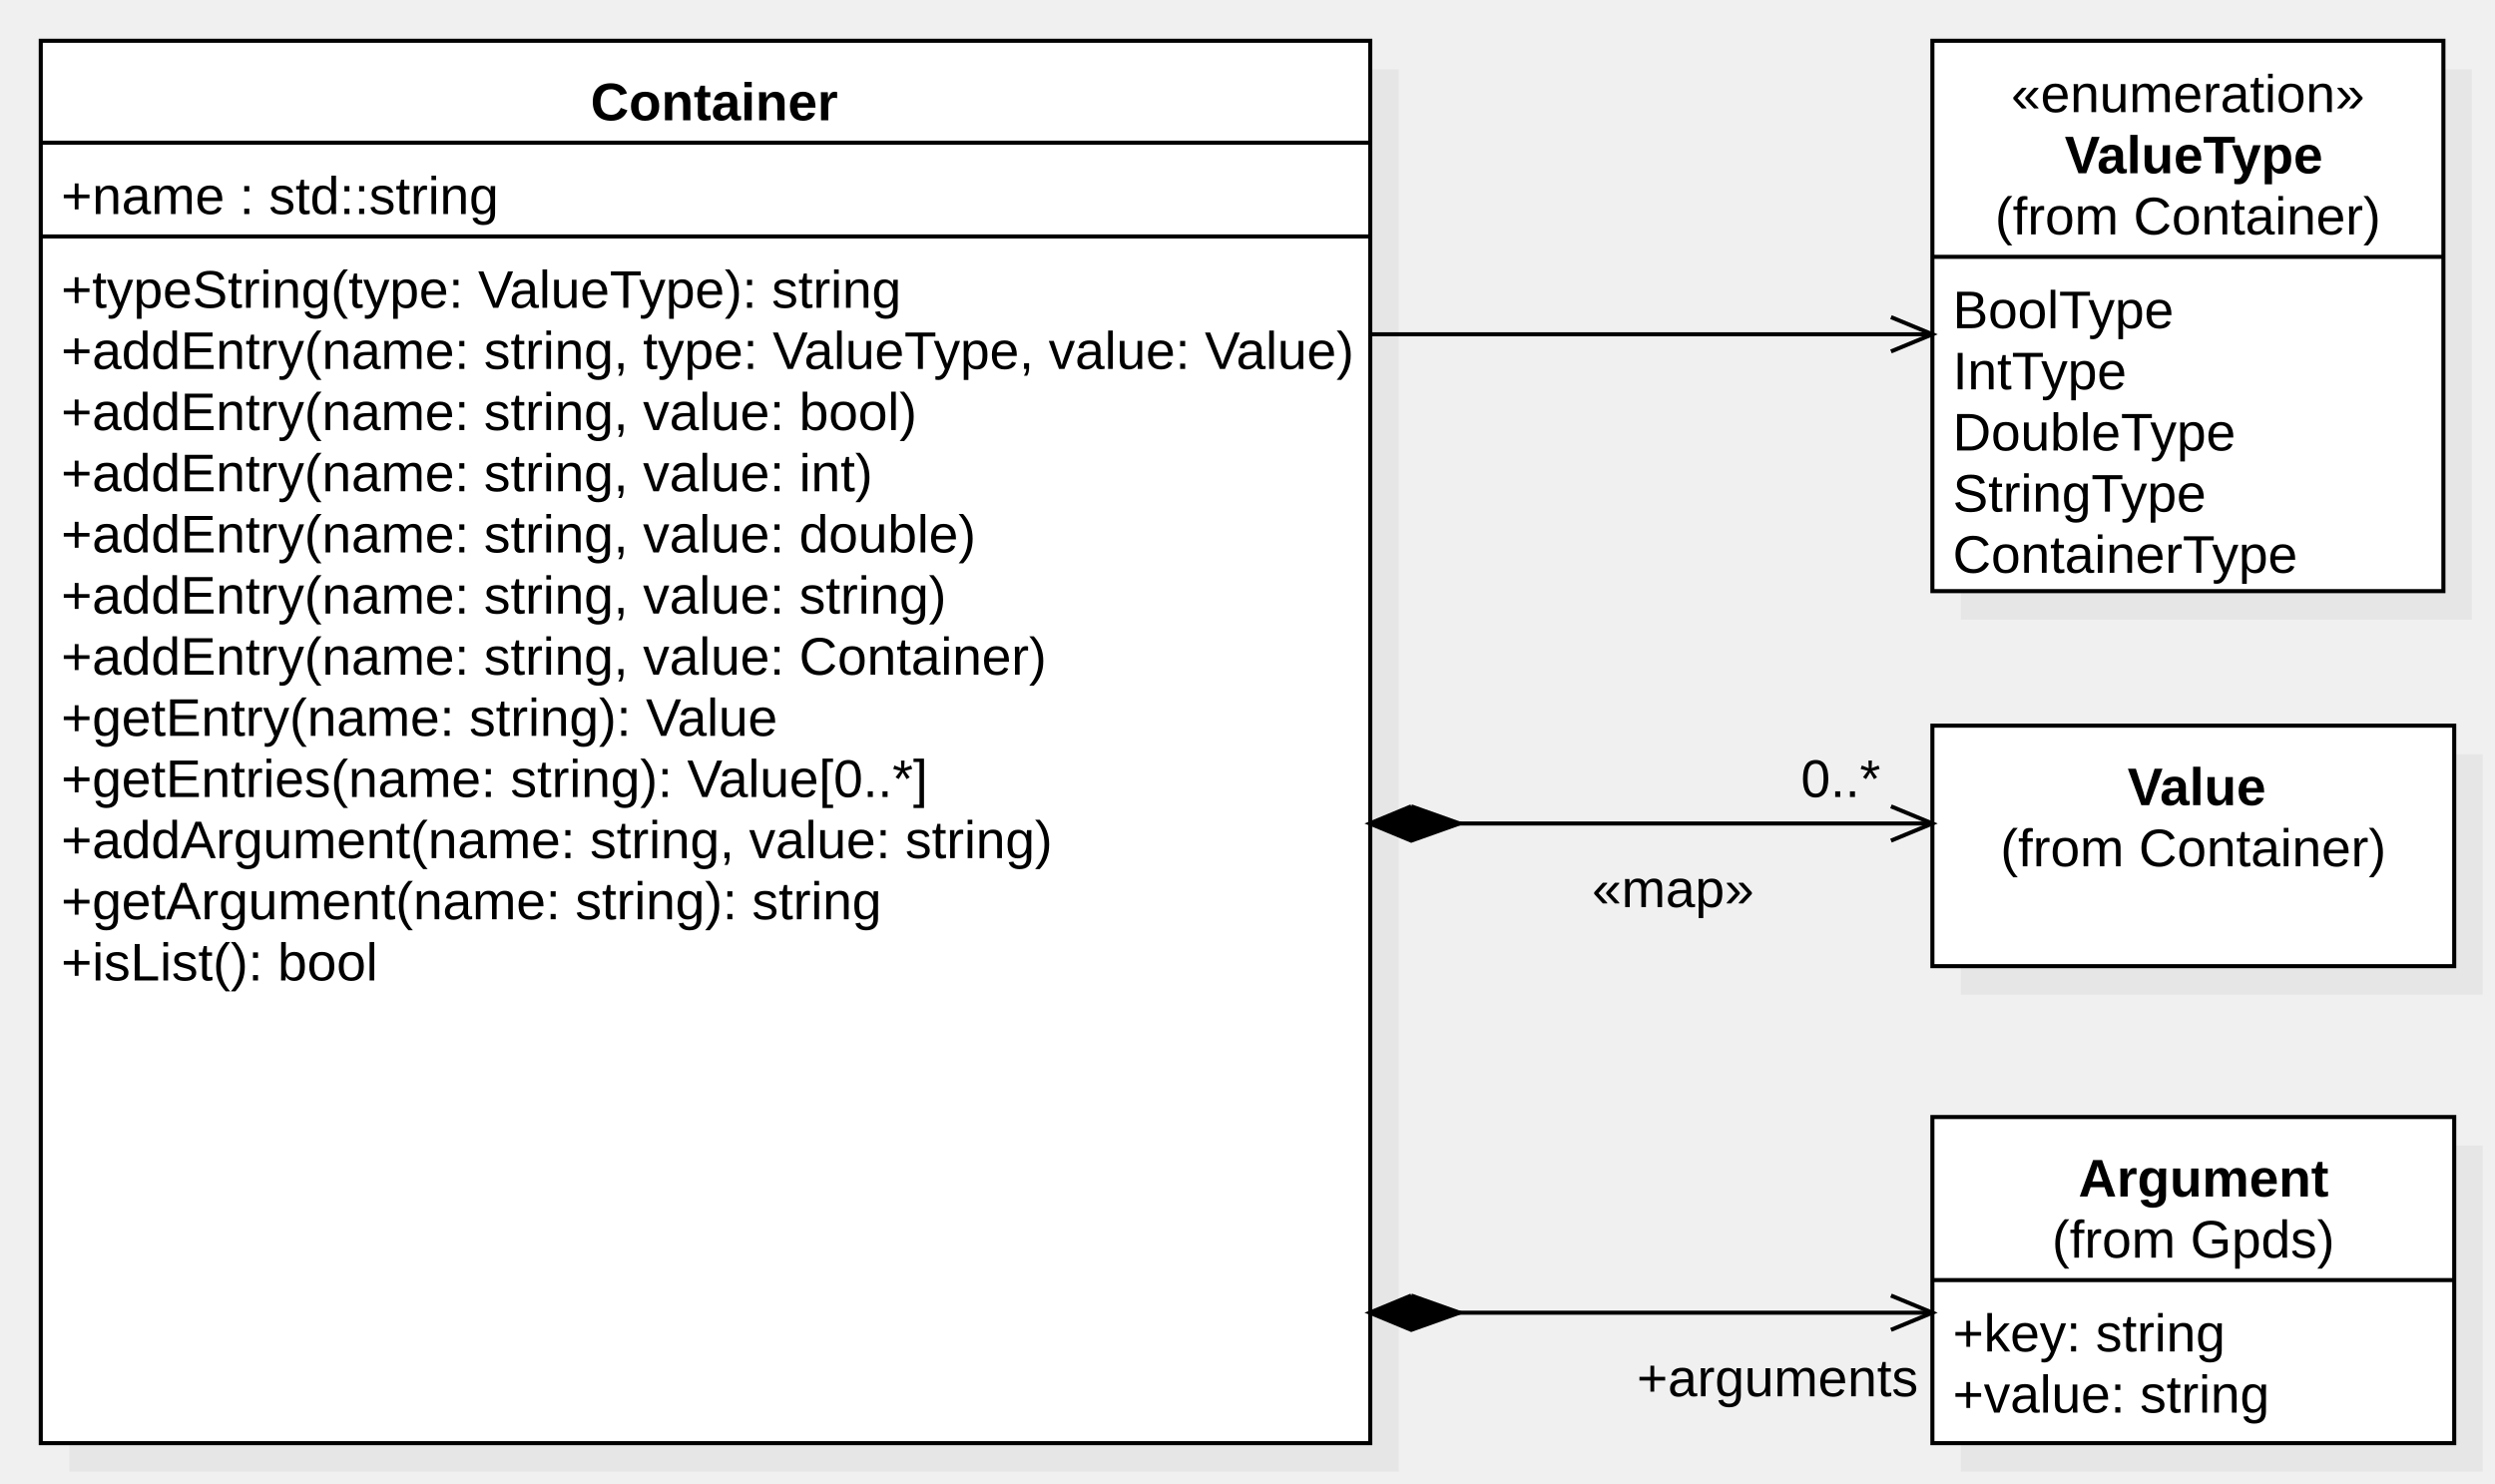
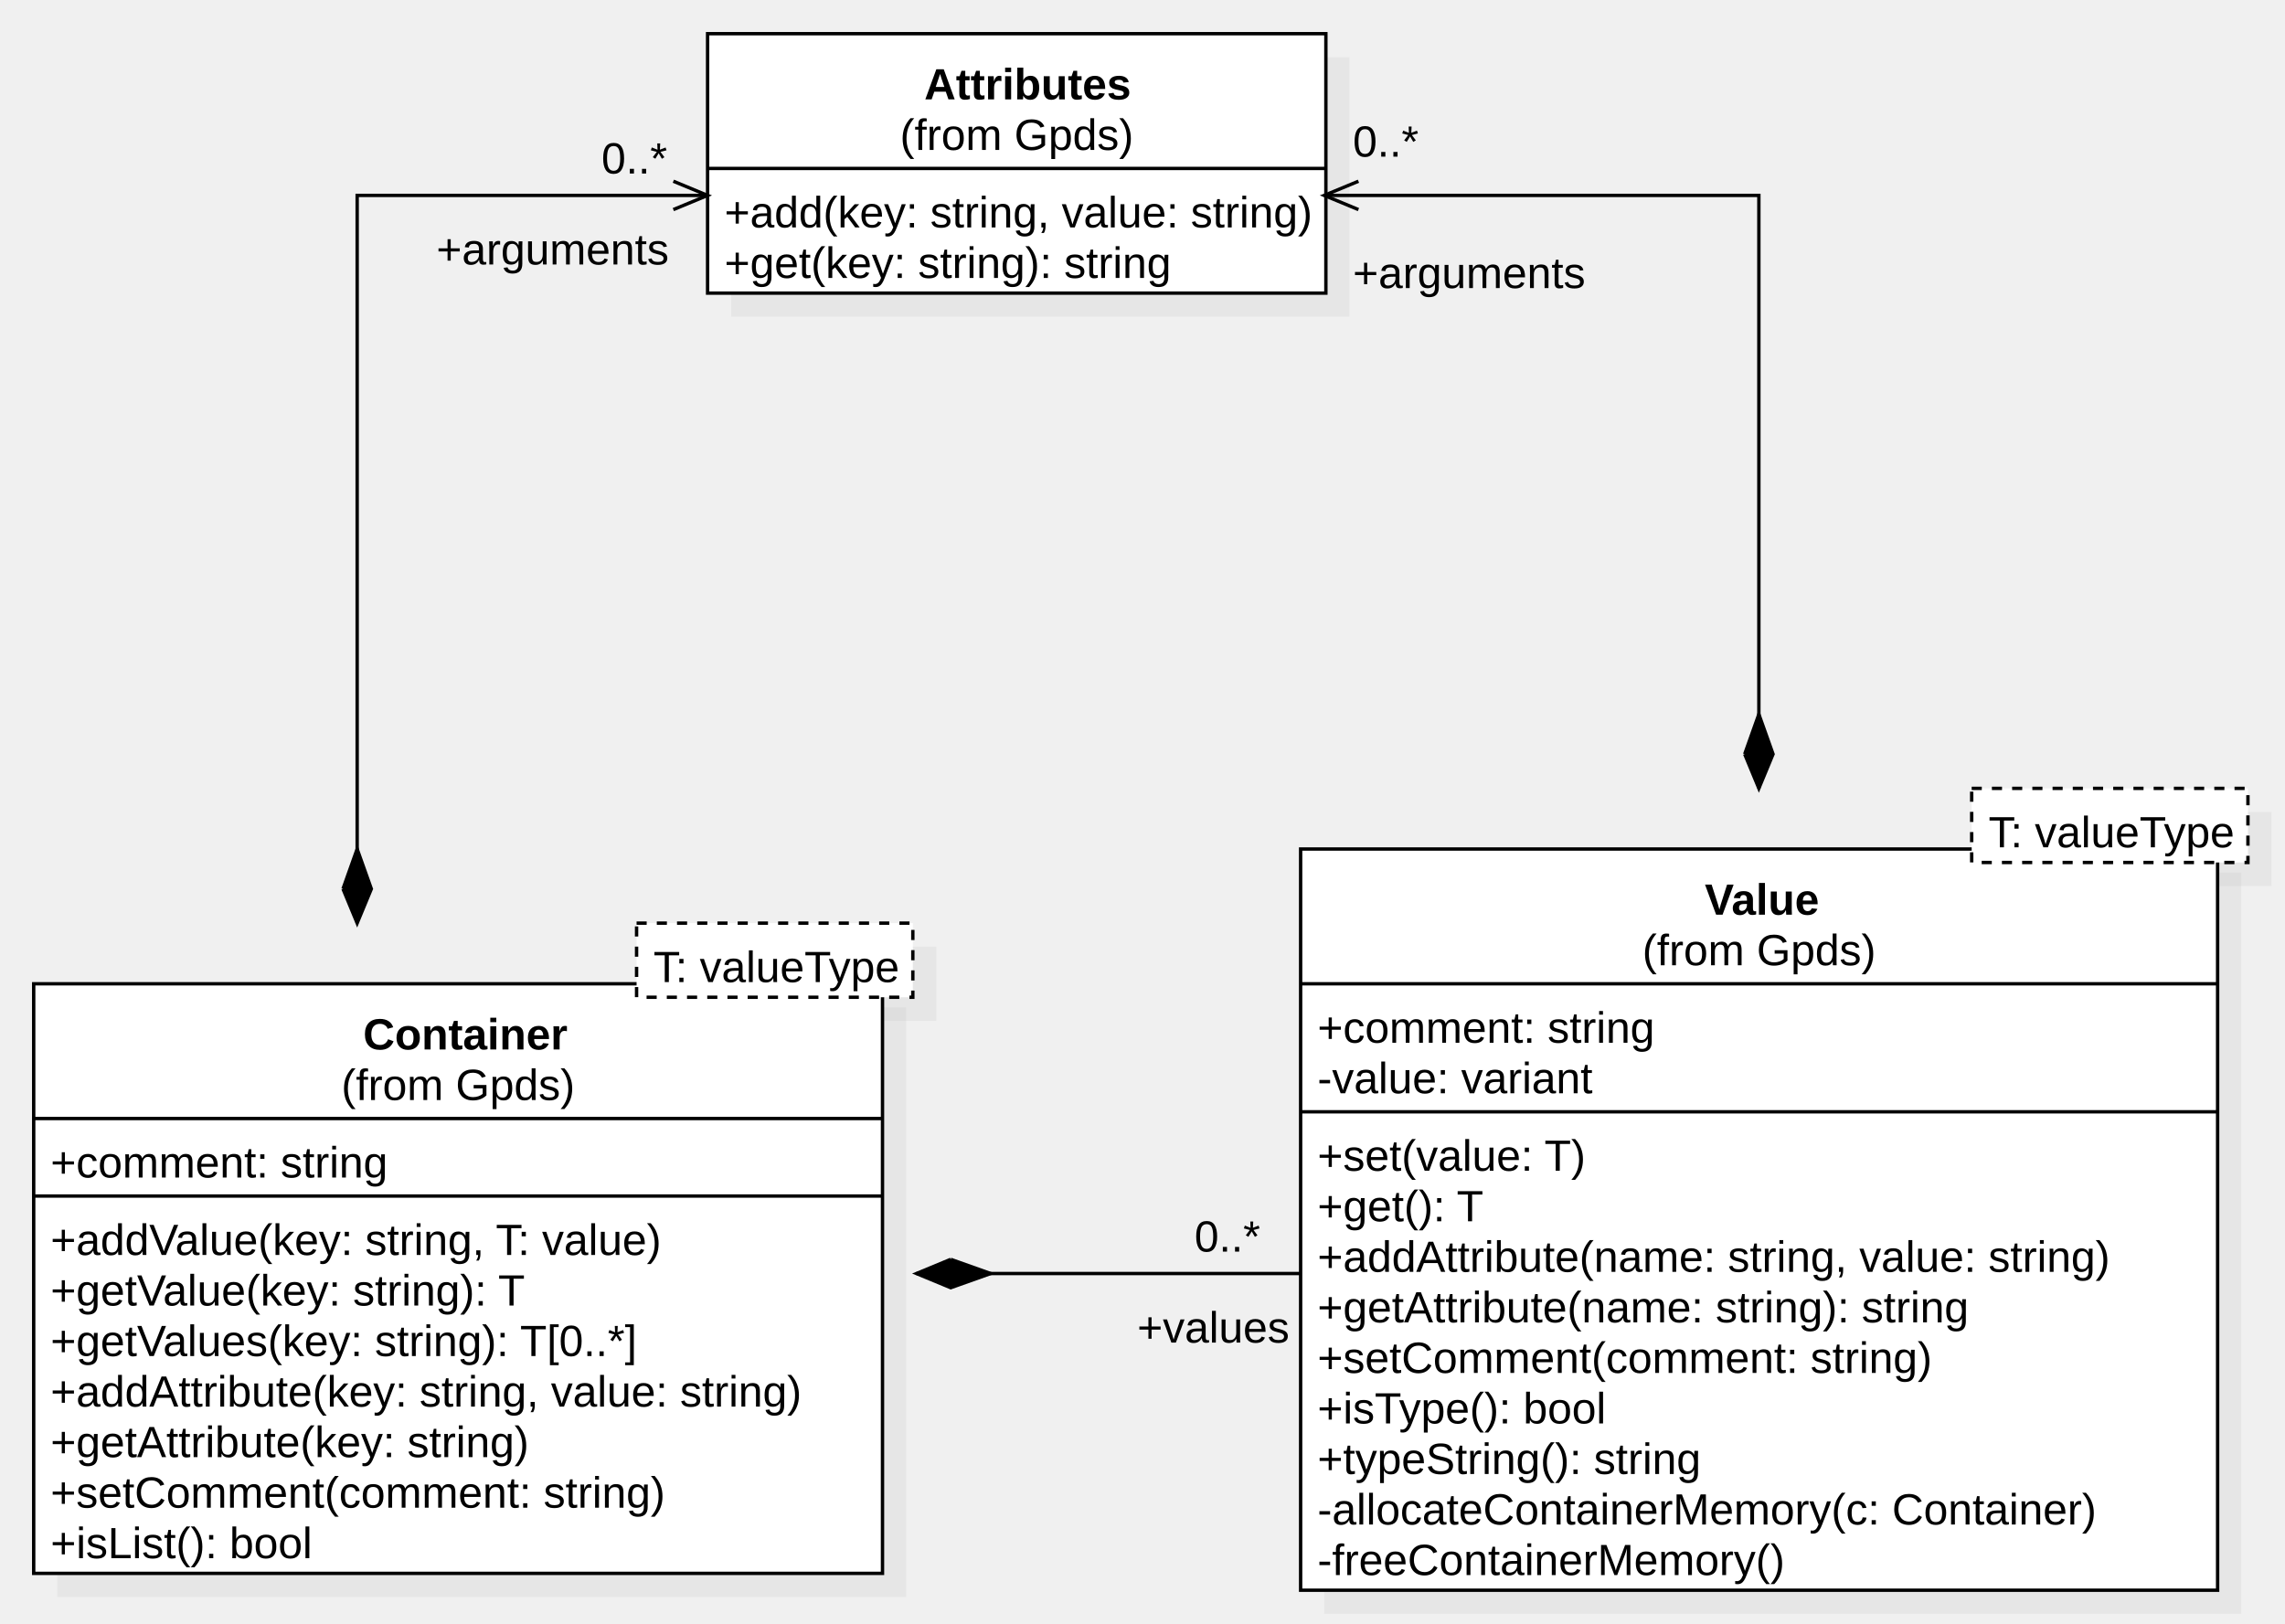
- <svg xmlns="http://www.w3.org/2000/svg" version="1.1" width="612" height="364">
+ <svg xmlns="http://www.w3.org/2000/svg" version="1.1" width="678.147" height="482">
  <defs />
  <g>
-     <g transform="translate(-617,-373) scale(1,1)">
-       <rect fill="#C0C0C0" stroke="none" x="634" y="390" width="326.11" height="344" opacity="0.2" />
-     </g>
-     <g transform="translate(-617,-373) scale(1,1)">
-       <rect fill="#ffffff" stroke="none" x="627" y="383" width="326.11" height="344" />
-     </g>
-     <g transform="translate(-617,-373) scale(1,1)">
-       <path fill="none" stroke="#000000" d="M 627 383 L 953.11 383 L 953.11 727 L 627 727 L 627 383 Z Z" stroke-miterlimit="10" />
-     </g>
-     <g transform="translate(-617,-373) scale(1,1)">
-       <path fill="none" stroke="#000000" d="M 627 408 L 953.11 408" stroke-miterlimit="10" />
-     </g>
-     <g transform="translate(-617,-373) scale(1,1)">
-       <path fill="none" stroke="#000000" d="M 627 431 L 953.11 431" stroke-miterlimit="10" />
-     </g>
-     <g transform="translate(-617,-373) scale(1,1)">
-       <g>
-         <path fill="none" stroke="none" />
-         <text fill="#000000" stroke="none" font-family="Arial" font-size="13px" font-style="normal" font-weight="bold" text-decoration="none" x="761.871" y="402.5">Container</text>
-       </g>
-     </g>
-     <g transform="translate(-617,-373) scale(1,1)">
-       <g>
-         <path fill="none" stroke="none" />
-         <text fill="#000000" stroke="none" font-family="Arial" font-size="13px" font-style="normal" font-weight="normal" text-decoration="none" x="632" y="425.5">+name : std::string</text>
-       </g>
-     </g>
-     <g transform="translate(-617,-373) scale(1,1)">
-       <g>
-         <path fill="none" stroke="none" />
-         <text fill="#000000" stroke="none" font-family="Arial" font-size="13px" font-style="normal" font-weight="normal" text-decoration="none" x="632" y="448.5">+typeString(type: ValueType): string</text>
-       </g>
-     </g>
-     <g transform="translate(-617,-373) scale(1,1)">
-       <g>
-         <path fill="none" stroke="none" />
-         <text fill="#000000" stroke="none" font-family="Arial" font-size="13px" font-style="normal" font-weight="normal" text-decoration="none" x="632" y="463.5">+addEntry(name: string, type: ValueType, value: Value)</text>
-       </g>
-     </g>
-     <g transform="translate(-617,-373) scale(1,1)">
-       <g>
-         <path fill="none" stroke="none" />
-         <text fill="#000000" stroke="none" font-family="Arial" font-size="13px" font-style="normal" font-weight="normal" text-decoration="none" x="632" y="478.5">+addEntry(name: string, value: bool)</text>
-       </g>
-     </g>
-     <g transform="translate(-617,-373) scale(1,1)">
-       <g>
-         <path fill="none" stroke="none" />
-         <text fill="#000000" stroke="none" font-family="Arial" font-size="13px" font-style="normal" font-weight="normal" text-decoration="none" x="632" y="493.5">+addEntry(name: string, value: int)</text>
-       </g>
-     </g>
-     <g transform="translate(-617,-373) scale(1,1)">
-       <g>
-         <path fill="none" stroke="none" />
-         <text fill="#000000" stroke="none" font-family="Arial" font-size="13px" font-style="normal" font-weight="normal" text-decoration="none" x="632" y="508.5">+addEntry(name: string, value: double)</text>
-       </g>
-     </g>
-     <g transform="translate(-617,-373) scale(1,1)">
-       <g>
-         <path fill="none" stroke="none" />
-         <text fill="#000000" stroke="none" font-family="Arial" font-size="13px" font-style="normal" font-weight="normal" text-decoration="none" x="632" y="523.5">+addEntry(name: string, value: string)</text>
-       </g>
-     </g>
-     <g transform="translate(-617,-373) scale(1,1)">
-       <g>
-         <path fill="none" stroke="none" />
-         <text fill="#000000" stroke="none" font-family="Arial" font-size="13px" font-style="normal" font-weight="normal" text-decoration="none" x="632" y="538.5">+addEntry(name: string, value: Container)</text>
-       </g>
-     </g>
-     <g transform="translate(-617,-373) scale(1,1)">
-       <g>
-         <path fill="none" stroke="none" />
-         <text fill="#000000" stroke="none" font-family="Arial" font-size="13px" font-style="normal" font-weight="normal" text-decoration="none" x="632" y="553.5">+getEntry(name: string): Value</text>
-       </g>
-     </g>
-     <g transform="translate(-617,-373) scale(1,1)">
-       <g>
-         <path fill="none" stroke="none" />
-         <text fill="#000000" stroke="none" font-family="Arial" font-size="13px" font-style="normal" font-weight="normal" text-decoration="none" x="632" y="568.5">+getEntries(name: string): Value[0..*]</text>
-       </g>
-     </g>
-     <g transform="translate(-617,-373) scale(1,1)">
-       <g>
-         <path fill="none" stroke="none" />
-         <text fill="#000000" stroke="none" font-family="Arial" font-size="13px" font-style="normal" font-weight="normal" text-decoration="none" x="632" y="583.5">+addArgument(name: string, value: string)</text>
-       </g>
-     </g>
-     <g transform="translate(-617,-373) scale(1,1)">
-       <g>
-         <path fill="none" stroke="none" />
-         <text fill="#000000" stroke="none" font-family="Arial" font-size="13px" font-style="normal" font-weight="normal" text-decoration="none" x="632" y="598.5">+getArgument(name: string): string</text>
-       </g>
-     </g>
-     <g transform="translate(-617,-373) scale(1,1)">
-       <g>
-         <path fill="none" stroke="none" />
-         <text fill="#000000" stroke="none" font-family="Arial" font-size="13px" font-style="normal" font-weight="normal" text-decoration="none" x="632" y="613.5">+isList(): bool</text>
-       </g>
-     </g>
-     <g transform="translate(-617,-373) scale(1,1)">
-       <rect fill="#C0C0C0" stroke="none" x="1098" y="390" width="125.346" height="135" opacity="0.2" />
-     </g>
-     <g transform="translate(-617,-373) scale(1,1)">
-       <rect fill="#ffffff" stroke="none" x="1091" y="383" width="125.346" height="135" />
-     </g>
-     <g transform="translate(-617,-373) scale(1,1)">
-       <path fill="none" stroke="#000000" d="M 1091 383 L 1216.346 383 L 1216.346 518 L 1091 518 L 1091 383 Z Z" stroke-miterlimit="10" />
-     </g>
-     <g transform="translate(-617,-373) scale(1,1)">
-       <path fill="none" stroke="#000000" d="M 1091 436 L 1216.346 436" stroke-miterlimit="10" />
-     </g>
-     <g transform="translate(-617,-373) scale(1,1)">
-       <g>
-         <path fill="none" stroke="none" />
-         <text fill="#000000" stroke="none" font-family="Arial" font-size="13px" font-style="normal" font-weight="normal" text-decoration="none" x="1110.309" y="400.5">«enumeration»</text>
-       </g>
-     </g>
-     <g transform="translate(-617,-373) scale(1,1)">
-       <g>
-         <path fill="none" stroke="none" />
-         <text fill="#000000" stroke="none" font-family="Arial" font-size="13px" font-style="normal" font-weight="bold" text-decoration="none" x="1123.439" y="415.5">ValueType</text>
-       </g>
-     </g>
-     <g transform="translate(-617,-373) scale(1,1)">
-       <g>
-         <path fill="none" stroke="none" />
-         <text fill="#000000" stroke="none" font-family="Arial" font-size="13px" font-style="normal" font-weight="normal" text-decoration="none" x="1106.354" y="430.5">(from Container)</text>
-       </g>
-     </g>
-     <g transform="translate(-617,-373) scale(1,1)">
-       <g>
-         <path fill="none" stroke="none" />
-         <text fill="#000000" stroke="none" font-family="Arial" font-size="13px" font-style="normal" font-weight="normal" text-decoration="none" x="1096" y="453.5">BoolType</text>
-       </g>
-     </g>
-     <g transform="translate(-617,-373) scale(1,1)">
-       <g>
-         <path fill="none" stroke="none" />
-         <text fill="#000000" stroke="none" font-family="Arial" font-size="13px" font-style="normal" font-weight="normal" text-decoration="none" x="1096" y="468.5">IntType</text>
-       </g>
-     </g>
-     <g transform="translate(-617,-373) scale(1,1)">
-       <g>
-         <path fill="none" stroke="none" />
-         <text fill="#000000" stroke="none" font-family="Arial" font-size="13px" font-style="normal" font-weight="normal" text-decoration="none" x="1096" y="483.5">DoubleType</text>
-       </g>
-     </g>
-     <g transform="translate(-617,-373) scale(1,1)">
-       <g>
-         <path fill="none" stroke="none" />
-         <text fill="#000000" stroke="none" font-family="Arial" font-size="13px" font-style="normal" font-weight="normal" text-decoration="none" x="1096" y="498.5">StringType</text>
-       </g>
-     </g>
-     <g transform="translate(-617,-373) scale(1,1)">
-       <g>
-         <path fill="none" stroke="none" />
-         <text fill="#000000" stroke="none" font-family="Arial" font-size="13px" font-style="normal" font-weight="normal" text-decoration="none" x="1096" y="513.5">ContainerType</text>
-       </g>
-     </g>
-     <g transform="translate(-617,-373) scale(1,1)">
-       <path fill="none" stroke="#000000" d="M 953 455 L 1091 455" stroke-miterlimit="10" />
-     </g>
-     <g transform="translate(-617,-373) scale(1,1)">
-       <path fill="none" stroke="#000000" d="M 1080.837 459.21 L 1091 455 L 1080.837 450.79" stroke-miterlimit="10" />
-     </g>
-     <g transform="translate(-617,-373) scale(1,1)">
-       <rect fill="#C0C0C0" stroke="none" x="1098" y="558" width="128" height="59" opacity="0.2" />
-     </g>
-     <g transform="translate(-617,-373) scale(1,1)">
-       <rect fill="#ffffff" stroke="none" x="1091" y="551" width="128" height="59" />
-     </g>
-     <g transform="translate(-617,-373) scale(1,1)">
-       <path fill="none" stroke="#000000" d="M 1091 551 L 1219 551 L 1219 610 L 1091 610 L 1091 551 Z Z" stroke-miterlimit="10" />
-     </g>
-     <g transform="translate(-617,-373) scale(1,1)">
-       <g>
-         <path fill="none" stroke="none" />
-         <text fill="#000000" stroke="none" font-family="Arial" font-size="13px" font-style="normal" font-weight="bold" text-decoration="none" x="1138.858" y="570.5">Value</text>
-       </g>
-     </g>
-     <g transform="translate(-617,-373) scale(1,1)">
-       <g>
-         <path fill="none" stroke="none" />
-         <text fill="#000000" stroke="none" font-family="Arial" font-size="13px" font-style="normal" font-weight="normal" text-decoration="none" x="1107.681" y="585.5">(from Container)</text>
-       </g>
-     </g>
-     <g transform="translate(-617,-373) scale(1,1)">
-       <path fill="none" stroke="#000000" d="M 1091 575 L 953 575" stroke-miterlimit="10" />
-     </g>
-     <g transform="translate(-617,-373) scale(1,1)">
-       <path fill="#000000" stroke="none" d="M 963.163 570.79 L 953 575 L 963.163 579.21 L 975 575" />
-     </g>
-     <g transform="translate(-617,-373) scale(1,1)">
-       <path fill="none" stroke="#000000" d="M 963.163 570.79 L 953 575 L 963.163 579.21 L 975 575 L 963.163 570.79" stroke-miterlimit="10" />
-     </g>
-     <g transform="translate(-617,-373) scale(1,1)">
-       <path fill="none" stroke="#000000" d="M 1080.837 579.21 L 1091 575 L 1080.837 570.79" stroke-miterlimit="10" />
-     </g>
-     <g transform="translate(-617,-373) scale(1,1)">
-       <g>
-         <path fill="none" stroke="none" />
-         <text fill="#000000" stroke="none" font-family="Arial" font-size="13px" font-style="normal" font-weight="normal" text-decoration="none" x="1007.5" y="595.5">«map»</text>
-       </g>
-     </g>
-     <g transform="translate(-617,-373) scale(1,1)">
-       <g>
-         <path fill="none" stroke="none" />
-         <text fill="#000000" stroke="none" font-family="Arial" font-size="13px" font-style="normal" font-weight="normal" text-decoration="none" x="1058.744" y="568.5">0..*</text>
-       </g>
-     </g>
-     <g transform="translate(-617,-373) scale(1,1)">
-       <rect fill="#C0C0C0" stroke="none" x="1098" y="654" width="128" height="80" opacity="0.2" />
-     </g>
-     <g transform="translate(-617,-373) scale(1,1)">
-       <rect fill="#ffffff" stroke="none" x="1091" y="647" width="128" height="80" />
-     </g>
-     <g transform="translate(-617,-373) scale(1,1)">
-       <path fill="none" stroke="#000000" d="M 1091 647 L 1219 647 L 1219 727 L 1091 727 L 1091 647 Z Z" stroke-miterlimit="10" />
-     </g>
-     <g transform="translate(-617,-373) scale(1,1)">
-       <path fill="none" stroke="#000000" d="M 1091 687 L 1219 687" stroke-miterlimit="10" />
-     </g>
-     <g transform="translate(-617,-373) scale(1,1)">
-       <g>
-         <path fill="none" stroke="none" />
-         <text fill="#000000" stroke="none" font-family="Arial" font-size="13px" font-style="normal" font-weight="bold" text-decoration="none" x="1126.82" y="666.5">Argument</text>
-       </g>
-     </g>
-     <g transform="translate(-617,-373) scale(1,1)">
-       <g>
-         <path fill="none" stroke="none" />
-         <text fill="#000000" stroke="none" font-family="Arial" font-size="13px" font-style="normal" font-weight="normal" text-decoration="none" x="1120.329" y="681.5">(from Gpds)</text>
-       </g>
-     </g>
-     <g transform="translate(-617,-373) scale(1,1)">
-       <g>
-         <path fill="none" stroke="none" />
-         <text fill="#000000" stroke="none" font-family="Arial" font-size="13px" font-style="normal" font-weight="normal" text-decoration="none" x="1096" y="704.5">+key: string</text>
-       </g>
-     </g>
-     <g transform="translate(-617,-373) scale(1,1)">
-       <g>
-         <path fill="none" stroke="none" />
-         <text fill="#000000" stroke="none" font-family="Arial" font-size="13px" font-style="normal" font-weight="normal" text-decoration="none" x="1096" y="719.5">+value: string</text>
-       </g>
-     </g>
-     <g transform="translate(-617,-373) scale(1,1)">
-       <path fill="none" stroke="#000000" d="M 1091 695 L 953 695" stroke-miterlimit="10" />
-     </g>
-     <g transform="translate(-617,-373) scale(1,1)">
-       <path fill="#000000" stroke="none" d="M 963.163 690.79 L 953 695 L 963.163 699.21 L 975 695" />
-     </g>
-     <g transform="translate(-617,-373) scale(1,1)">
-       <path fill="none" stroke="#000000" d="M 963.163 690.79 L 953 695 L 963.163 699.21 L 975 695 L 963.163 690.79" stroke-miterlimit="10" />
-     </g>
-     <g transform="translate(-617,-373) scale(1,1)">
-       <path fill="none" stroke="#000000" d="M 1080.837 699.21 L 1091 695 L 1080.837 690.79" stroke-miterlimit="10" />
-     </g>
-     <g transform="translate(-617,-373) scale(1,1)">
-       <g>
-         <path fill="none" stroke="none" />
-         <text fill="#000000" stroke="none" font-family="Arial" font-size="13px" font-style="normal" font-weight="normal" text-decoration="none" x="1018.5" y="715.5">+arguments</text>
+     <g transform="translate(-278,-110) scale(1,1)">
+       <rect fill="#C0C0C0" stroke="none" x="495" y="127" width="183.497" height="77" opacity="0.2" />
+     </g>
+     <g transform="translate(-278,-110) scale(1,1)">
+       <rect fill="#ffffff" stroke="none" x="488" y="120" width="183.497" height="77" />
+     </g>
+     <g transform="translate(-278,-110) scale(1,1)">
+       <path fill="none" stroke="#000000" d="M 488 120 L 671.497 120 L 671.497 197 L 488 197 L 488 120 Z Z" stroke-miterlimit="10" />
+     </g>
+     <g transform="translate(-278,-110) scale(1,1)">
+       <path fill="none" stroke="#000000" d="M 488 160 L 671.497 160" stroke-miterlimit="10" />
+     </g>
+     <g transform="translate(-278,-110) scale(1,1)">
+       <g>
+         <path fill="none" stroke="none" />
+         <text fill="#000000" stroke="none" font-family="Arial" font-size="13px" font-style="normal" font-weight="bold" text-decoration="none" x="552.292" y="139.5">Attributes</text>
+       </g>
+     </g>
+     <g transform="translate(-278,-110) scale(1,1)">
+       <g>
+         <path fill="none" stroke="none" />
+         <text fill="#000000" stroke="none" font-family="Arial" font-size="13px" font-style="normal" font-weight="normal" text-decoration="none" x="545.078" y="154.5">(from Gpds)</text>
+       </g>
+     </g>
+     <g transform="translate(-278,-110) scale(1,1)">
+       <g>
+         <path fill="none" stroke="none" />
+         <text fill="#000000" stroke="none" font-family="Arial" font-size="13px" font-style="normal" font-weight="normal" text-decoration="none" x="493" y="177.5">+add(key: string, value: string)</text>
+       </g>
+     </g>
+     <g transform="translate(-278,-110) scale(1,1)">
+       <g>
+         <path fill="none" stroke="none" />
+         <text fill="#000000" stroke="none" font-family="Arial" font-size="13px" font-style="normal" font-weight="normal" text-decoration="none" x="493" y="192.5">+get(key: string): string</text>
+       </g>
+     </g>
+     <g transform="translate(-278,-110) scale(1,1)">
+       <rect fill="#C0C0C0" stroke="none" x="671" y="369" width="272.147" height="220" opacity="0.2" />
+     </g>
+     <g transform="translate(-278,-110) scale(1,1)">
+       <rect fill="#C0C0C0" stroke="none" x="870.162" y="351" width="81.985" height="22" opacity="0.2" />
+     </g>
+     <g transform="translate(-278,-110) scale(1,1)">
+       <rect fill="#ffffff" stroke="none" x="664" y="362" width="272.147" height="220" />
+     </g>
+     <g transform="translate(-278,-110) scale(1,1)">
+       <path fill="none" stroke="#000000" d="M 664 362 L 936.147 362 L 936.147 582 L 664 582 L 664 362 Z Z" stroke-miterlimit="10" />
+     </g>
+     <g transform="translate(-278,-110) scale(1,1)">
+       <path fill="none" stroke="#000000" d="M 664 402 L 936.147 402" stroke-miterlimit="10" />
+     </g>
+     <g transform="translate(-278,-110) scale(1,1)">
+       <path fill="none" stroke="#000000" d="M 664 440 L 936.147 440" stroke-miterlimit="10" />
+     </g>
+     <g transform="translate(-278,-110) scale(1,1)">
+       <g>
+         <path fill="none" stroke="none" />
+         <text fill="#000000" stroke="none" font-family="Arial" font-size="13px" font-style="normal" font-weight="bold" text-decoration="none" x="783.931" y="381.5">Value</text>
+       </g>
+     </g>
+     <g transform="translate(-278,-110) scale(1,1)">
+       <g>
+         <path fill="none" stroke="none" />
+         <text fill="#000000" stroke="none" font-family="Arial" font-size="13px" font-style="normal" font-weight="normal" text-decoration="none" x="765.403" y="396.5">(from Gpds)</text>
+       </g>
+     </g>
+     <g transform="translate(-278,-110) scale(1,1)">
+       <g>
+         <path fill="none" stroke="none" />
+         <text fill="#000000" stroke="none" font-family="Arial" font-size="13px" font-style="normal" font-weight="normal" text-decoration="none" x="669" y="419.5">+comment: string</text>
+       </g>
+     </g>
+     <g transform="translate(-278,-110) scale(1,1)">
+       <g>
+         <path fill="none" stroke="none" />
+         <text fill="#000000" stroke="none" font-family="Arial" font-size="13px" font-style="normal" font-weight="normal" text-decoration="none" x="669" y="434.5">-value: variant</text>
+       </g>
+     </g>
+     <g transform="translate(-278,-110) scale(1,1)">
+       <g>
+         <path fill="none" stroke="none" />
+         <text fill="#000000" stroke="none" font-family="Arial" font-size="13px" font-style="normal" font-weight="normal" text-decoration="none" x="669" y="457.5">+set(value: T)</text>
+       </g>
+     </g>
+     <g transform="translate(-278,-110) scale(1,1)">
+       <g>
+         <path fill="none" stroke="none" />
+         <text fill="#000000" stroke="none" font-family="Arial" font-size="13px" font-style="normal" font-weight="normal" text-decoration="none" x="669" y="472.5">+get(): T</text>
+       </g>
+     </g>
+     <g transform="translate(-278,-110) scale(1,1)">
+       <g>
+         <path fill="none" stroke="none" />
+         <text fill="#000000" stroke="none" font-family="Arial" font-size="13px" font-style="normal" font-weight="normal" text-decoration="none" x="669" y="487.5">+addAttribute(name: string, value: string)</text>
+       </g>
+     </g>
+     <g transform="translate(-278,-110) scale(1,1)">
+       <g>
+         <path fill="none" stroke="none" />
+         <text fill="#000000" stroke="none" font-family="Arial" font-size="13px" font-style="normal" font-weight="normal" text-decoration="none" x="669" y="502.5">+getAttribute(name: string): string</text>
+       </g>
+     </g>
+     <g transform="translate(-278,-110) scale(1,1)">
+       <g>
+         <path fill="none" stroke="none" />
+         <text fill="#000000" stroke="none" font-family="Arial" font-size="13px" font-style="normal" font-weight="normal" text-decoration="none" x="669" y="517.5">+setComment(comment: string)</text>
+       </g>
+     </g>
+     <g transform="translate(-278,-110) scale(1,1)">
+       <g>
+         <path fill="none" stroke="none" />
+         <text fill="#000000" stroke="none" font-family="Arial" font-size="13px" font-style="normal" font-weight="normal" text-decoration="none" x="669" y="532.5">+isType(): bool</text>
+       </g>
+     </g>
+     <g transform="translate(-278,-110) scale(1,1)">
+       <g>
+         <path fill="none" stroke="none" />
+         <text fill="#000000" stroke="none" font-family="Arial" font-size="13px" font-style="normal" font-weight="normal" text-decoration="none" x="669" y="547.5">+typeString(): string</text>
+       </g>
+     </g>
+     <g transform="translate(-278,-110) scale(1,1)">
+       <g>
+         <path fill="none" stroke="none" />
+         <text fill="#000000" stroke="none" font-family="Arial" font-size="13px" font-style="normal" font-weight="normal" text-decoration="none" x="669" y="562.5">-allocateContainerMemory(c: Container)</text>
+       </g>
+     </g>
+     <g transform="translate(-278,-110) scale(1,1)">
+       <g>
+         <path fill="none" stroke="none" />
+         <text fill="#000000" stroke="none" font-family="Arial" font-size="13px" font-style="normal" font-weight="normal" text-decoration="none" x="669" y="577.5">-freeContainerMemory()</text>
+       </g>
+     </g>
+     <g transform="translate(-278,-110) scale(1,1)">
+       <rect fill="#ffffff" stroke="none" x="863.162" y="344" width="81.985" height="22" />
+     </g>
+     <g transform="translate(-278,-110) scale(1,1)">
+       <path fill="none" stroke="#000000" d="M 863.162 344 L 945.147 344 L 945.147 366 L 863.162 366 L 863.162 344 Z Z" stroke-miterlimit="10" stroke-dasharray="3" />
+     </g>
+     <g transform="translate(-278,-110) scale(1,1)">
+       <g>
+         <path fill="none" stroke="none" />
+         <text fill="#000000" stroke="none" font-family="Arial" font-size="13px" font-style="normal" font-weight="normal" text-decoration="none" x="868.162" y="361.5">T: valueType</text>
+       </g>
+     </g>
+     <g transform="translate(-278,-110) scale(1,1)">
+       <rect fill="#C0C0C0" stroke="none" x="295" y="409" width="251.911" height="175" opacity="0.2" />
+     </g>
+     <g transform="translate(-278,-110) scale(1,1)">
+       <rect fill="#C0C0C0" stroke="none" x="473.925" y="391" width="81.985" height="22" opacity="0.2" />
+     </g>
+     <g transform="translate(-278,-110) scale(1,1)">
+       <rect fill="#ffffff" stroke="none" x="288" y="402" width="251.911" height="175" />
+     </g>
+     <g transform="translate(-278,-110) scale(1,1)">
+       <path fill="none" stroke="#000000" d="M 288 402 L 539.911 402 L 539.911 577 L 288 577 L 288 402 Z Z" stroke-miterlimit="10" />
+     </g>
+     <g transform="translate(-278,-110) scale(1,1)">
+       <path fill="none" stroke="#000000" d="M 288 442 L 539.911 442" stroke-miterlimit="10" />
+     </g>
+     <g transform="translate(-278,-110) scale(1,1)">
+       <path fill="none" stroke="#000000" d="M 288 465 L 539.911 465" stroke-miterlimit="10" />
+     </g>
+     <g transform="translate(-278,-110) scale(1,1)">
+       <g>
+         <path fill="none" stroke="none" />
+         <text fill="#000000" stroke="none" font-family="Arial" font-size="13px" font-style="normal" font-weight="bold" text-decoration="none" x="385.772" y="421.5">Container</text>
+       </g>
+     </g>
+     <g transform="translate(-278,-110) scale(1,1)">
+       <g>
+         <path fill="none" stroke="none" />
+         <text fill="#000000" stroke="none" font-family="Arial" font-size="13px" font-style="normal" font-weight="normal" text-decoration="none" x="379.284" y="436.5">(from Gpds)</text>
+       </g>
+     </g>
+     <g transform="translate(-278,-110) scale(1,1)">
+       <g>
+         <path fill="none" stroke="none" />
+         <text fill="#000000" stroke="none" font-family="Arial" font-size="13px" font-style="normal" font-weight="normal" text-decoration="none" x="293" y="459.5">+comment: string</text>
+       </g>
+     </g>
+     <g transform="translate(-278,-110) scale(1,1)">
+       <g>
+         <path fill="none" stroke="none" />
+         <text fill="#000000" stroke="none" font-family="Arial" font-size="13px" font-style="normal" font-weight="normal" text-decoration="none" x="293" y="482.5">+addValue(key: string, T: value)</text>
+       </g>
+     </g>
+     <g transform="translate(-278,-110) scale(1,1)">
+       <g>
+         <path fill="none" stroke="none" />
+         <text fill="#000000" stroke="none" font-family="Arial" font-size="13px" font-style="normal" font-weight="normal" text-decoration="none" x="293" y="497.5">+getValue(key: string): T</text>
+       </g>
+     </g>
+     <g transform="translate(-278,-110) scale(1,1)">
+       <g>
+         <path fill="none" stroke="none" />
+         <text fill="#000000" stroke="none" font-family="Arial" font-size="13px" font-style="normal" font-weight="normal" text-decoration="none" x="293" y="512.5">+getValues(key: string): T[0..*]</text>
+       </g>
+     </g>
+     <g transform="translate(-278,-110) scale(1,1)">
+       <g>
+         <path fill="none" stroke="none" />
+         <text fill="#000000" stroke="none" font-family="Arial" font-size="13px" font-style="normal" font-weight="normal" text-decoration="none" x="293" y="527.5">+addAttribute(key: string, value: string)</text>
+       </g>
+     </g>
+     <g transform="translate(-278,-110) scale(1,1)">
+       <g>
+         <path fill="none" stroke="none" />
+         <text fill="#000000" stroke="none" font-family="Arial" font-size="13px" font-style="normal" font-weight="normal" text-decoration="none" x="293" y="542.5">+getAttribute(key: string)</text>
+       </g>
+     </g>
+     <g transform="translate(-278,-110) scale(1,1)">
+       <g>
+         <path fill="none" stroke="none" />
+         <text fill="#000000" stroke="none" font-family="Arial" font-size="13px" font-style="normal" font-weight="normal" text-decoration="none" x="293" y="557.5">+setComment(comment: string)</text>
+       </g>
+     </g>
+     <g transform="translate(-278,-110) scale(1,1)">
+       <g>
+         <path fill="none" stroke="none" />
+         <text fill="#000000" stroke="none" font-family="Arial" font-size="13px" font-style="normal" font-weight="normal" text-decoration="none" x="293" y="572.5">+isList(): bool</text>
+       </g>
+     </g>
+     <g transform="translate(-278,-110) scale(1,1)">
+       <rect fill="#ffffff" stroke="none" x="466.925" y="384" width="81.985" height="22" />
+     </g>
+     <g transform="translate(-278,-110) scale(1,1)">
+       <path fill="none" stroke="#000000" d="M 466.925 384 L 548.911 384 L 548.911 406 L 466.925 406 L 466.925 384 Z Z" stroke-miterlimit="10" stroke-dasharray="3" />
+     </g>
+     <g transform="translate(-278,-110) scale(1,1)">
+       <g>
+         <path fill="none" stroke="none" />
+         <text fill="#000000" stroke="none" font-family="Arial" font-size="13px" font-style="normal" font-weight="normal" text-decoration="none" x="471.925" y="401.5">T: valueType</text>
+       </g>
+     </g>
+     <g transform="translate(-278,-110) scale(1,1)">
+       <path fill="none" stroke="#000000" d="M 671 168 L 800 168 L 800 344" stroke-miterlimit="10" />
+     </g>
+     <g transform="translate(-278,-110) scale(1,1)">
+       <path fill="#000000" stroke="none" d="M 795.79 333.837 L 800 344 L 804.21 333.837 L 800 322" />
+     </g>
+     <g transform="translate(-278,-110) scale(1,1)">
+       <path fill="none" stroke="#000000" d="M 795.79 333.837 L 800 344 L 804.21 333.837 L 800 322 L 795.79 333.837" stroke-miterlimit="10" />
+     </g>
+     <g transform="translate(-278,-110) scale(1,1)">
+       <path fill="none" stroke="#000000" d="M 681.163 163.79 L 671 168 L 681.163 172.21" stroke-miterlimit="10" />
+     </g>
+     <g transform="translate(-278,-110) scale(1,1)">
+       <g>
+         <path fill="none" stroke="none" />
+         <text fill="#000000" stroke="none" font-family="Arial" font-size="13px" font-style="normal" font-weight="normal" text-decoration="none" x="679.5" y="195.5">+arguments</text>
+       </g>
+     </g>
+     <g transform="translate(-278,-110) scale(1,1)">
+       <g>
+         <path fill="none" stroke="none" />
+         <text fill="#000000" stroke="none" font-family="Arial" font-size="13px" font-style="normal" font-weight="normal" text-decoration="none" x="679.5" y="156.5">0..*</text>
+       </g>
+     </g>
+     <g transform="translate(-278,-110) scale(1,1)">
+       <path fill="none" stroke="#000000" d="M 488 168 L 384 168 L 384 384" stroke-miterlimit="10" />
+     </g>
+     <g transform="translate(-278,-110) scale(1,1)">
+       <path fill="#000000" stroke="none" d="M 379.79 373.837 L 384 384 L 388.21 373.837 L 384 362" />
+     </g>
+     <g transform="translate(-278,-110) scale(1,1)">
+       <path fill="none" stroke="#000000" d="M 379.79 373.837 L 384 384 L 388.21 373.837 L 384 362 L 379.79 373.837" stroke-miterlimit="10" />
+     </g>
+     <g transform="translate(-278,-110) scale(1,1)">
+       <path fill="none" stroke="#000000" d="M 477.837 172.21 L 488 168 L 477.837 163.79" stroke-miterlimit="10" />
+     </g>
+     <g transform="translate(-278,-110) scale(1,1)">
+       <g>
+         <path fill="none" stroke="none" />
+         <text fill="#000000" stroke="none" font-family="Arial" font-size="13px" font-style="normal" font-weight="normal" text-decoration="none" x="407.5" y="188.5">+arguments</text>
+       </g>
+     </g>
+     <g transform="translate(-278,-110) scale(1,1)">
+       <g>
+         <path fill="none" stroke="none" />
+         <text fill="#000000" stroke="none" font-family="Arial" font-size="13px" font-style="normal" font-weight="normal" text-decoration="none" x="456.5" y="161.5">0..*</text>
+       </g>
+     </g>
+     <g transform="translate(-278,-110) scale(1,1)">
+       <path fill="none" stroke="#000000" d="M 664 488 L 550 488" stroke-miterlimit="10" />
+     </g>
+     <g transform="translate(-278,-110) scale(1,1)">
+       <path fill="#000000" stroke="none" d="M 560.163 483.79 L 550 488 L 560.163 492.21 L 572 488" />
+     </g>
+     <g transform="translate(-278,-110) scale(1,1)">
+       <path fill="none" stroke="#000000" d="M 560.163 483.79 L 550 488 L 560.163 492.21 L 572 488 L 560.163 483.79" stroke-miterlimit="10" />
+     </g>
+     <g transform="translate(-278,-110) scale(1,1)">
+       <g>
+         <path fill="none" stroke="none" />
+         <text fill="#000000" stroke="none" font-family="Arial" font-size="13px" font-style="normal" font-weight="normal" text-decoration="none" x="615.5" y="508.5">+values</text>
+       </g>
+     </g>
+     <g transform="translate(-278,-110) scale(1,1)">
+       <g>
+         <path fill="none" stroke="none" />
+         <text fill="#000000" stroke="none" font-family="Arial" font-size="13px" font-style="normal" font-weight="normal" text-decoration="none" x="632.5" y="481.5">0..*</text>
      </g>
    </g>
  </g>
</svg>
